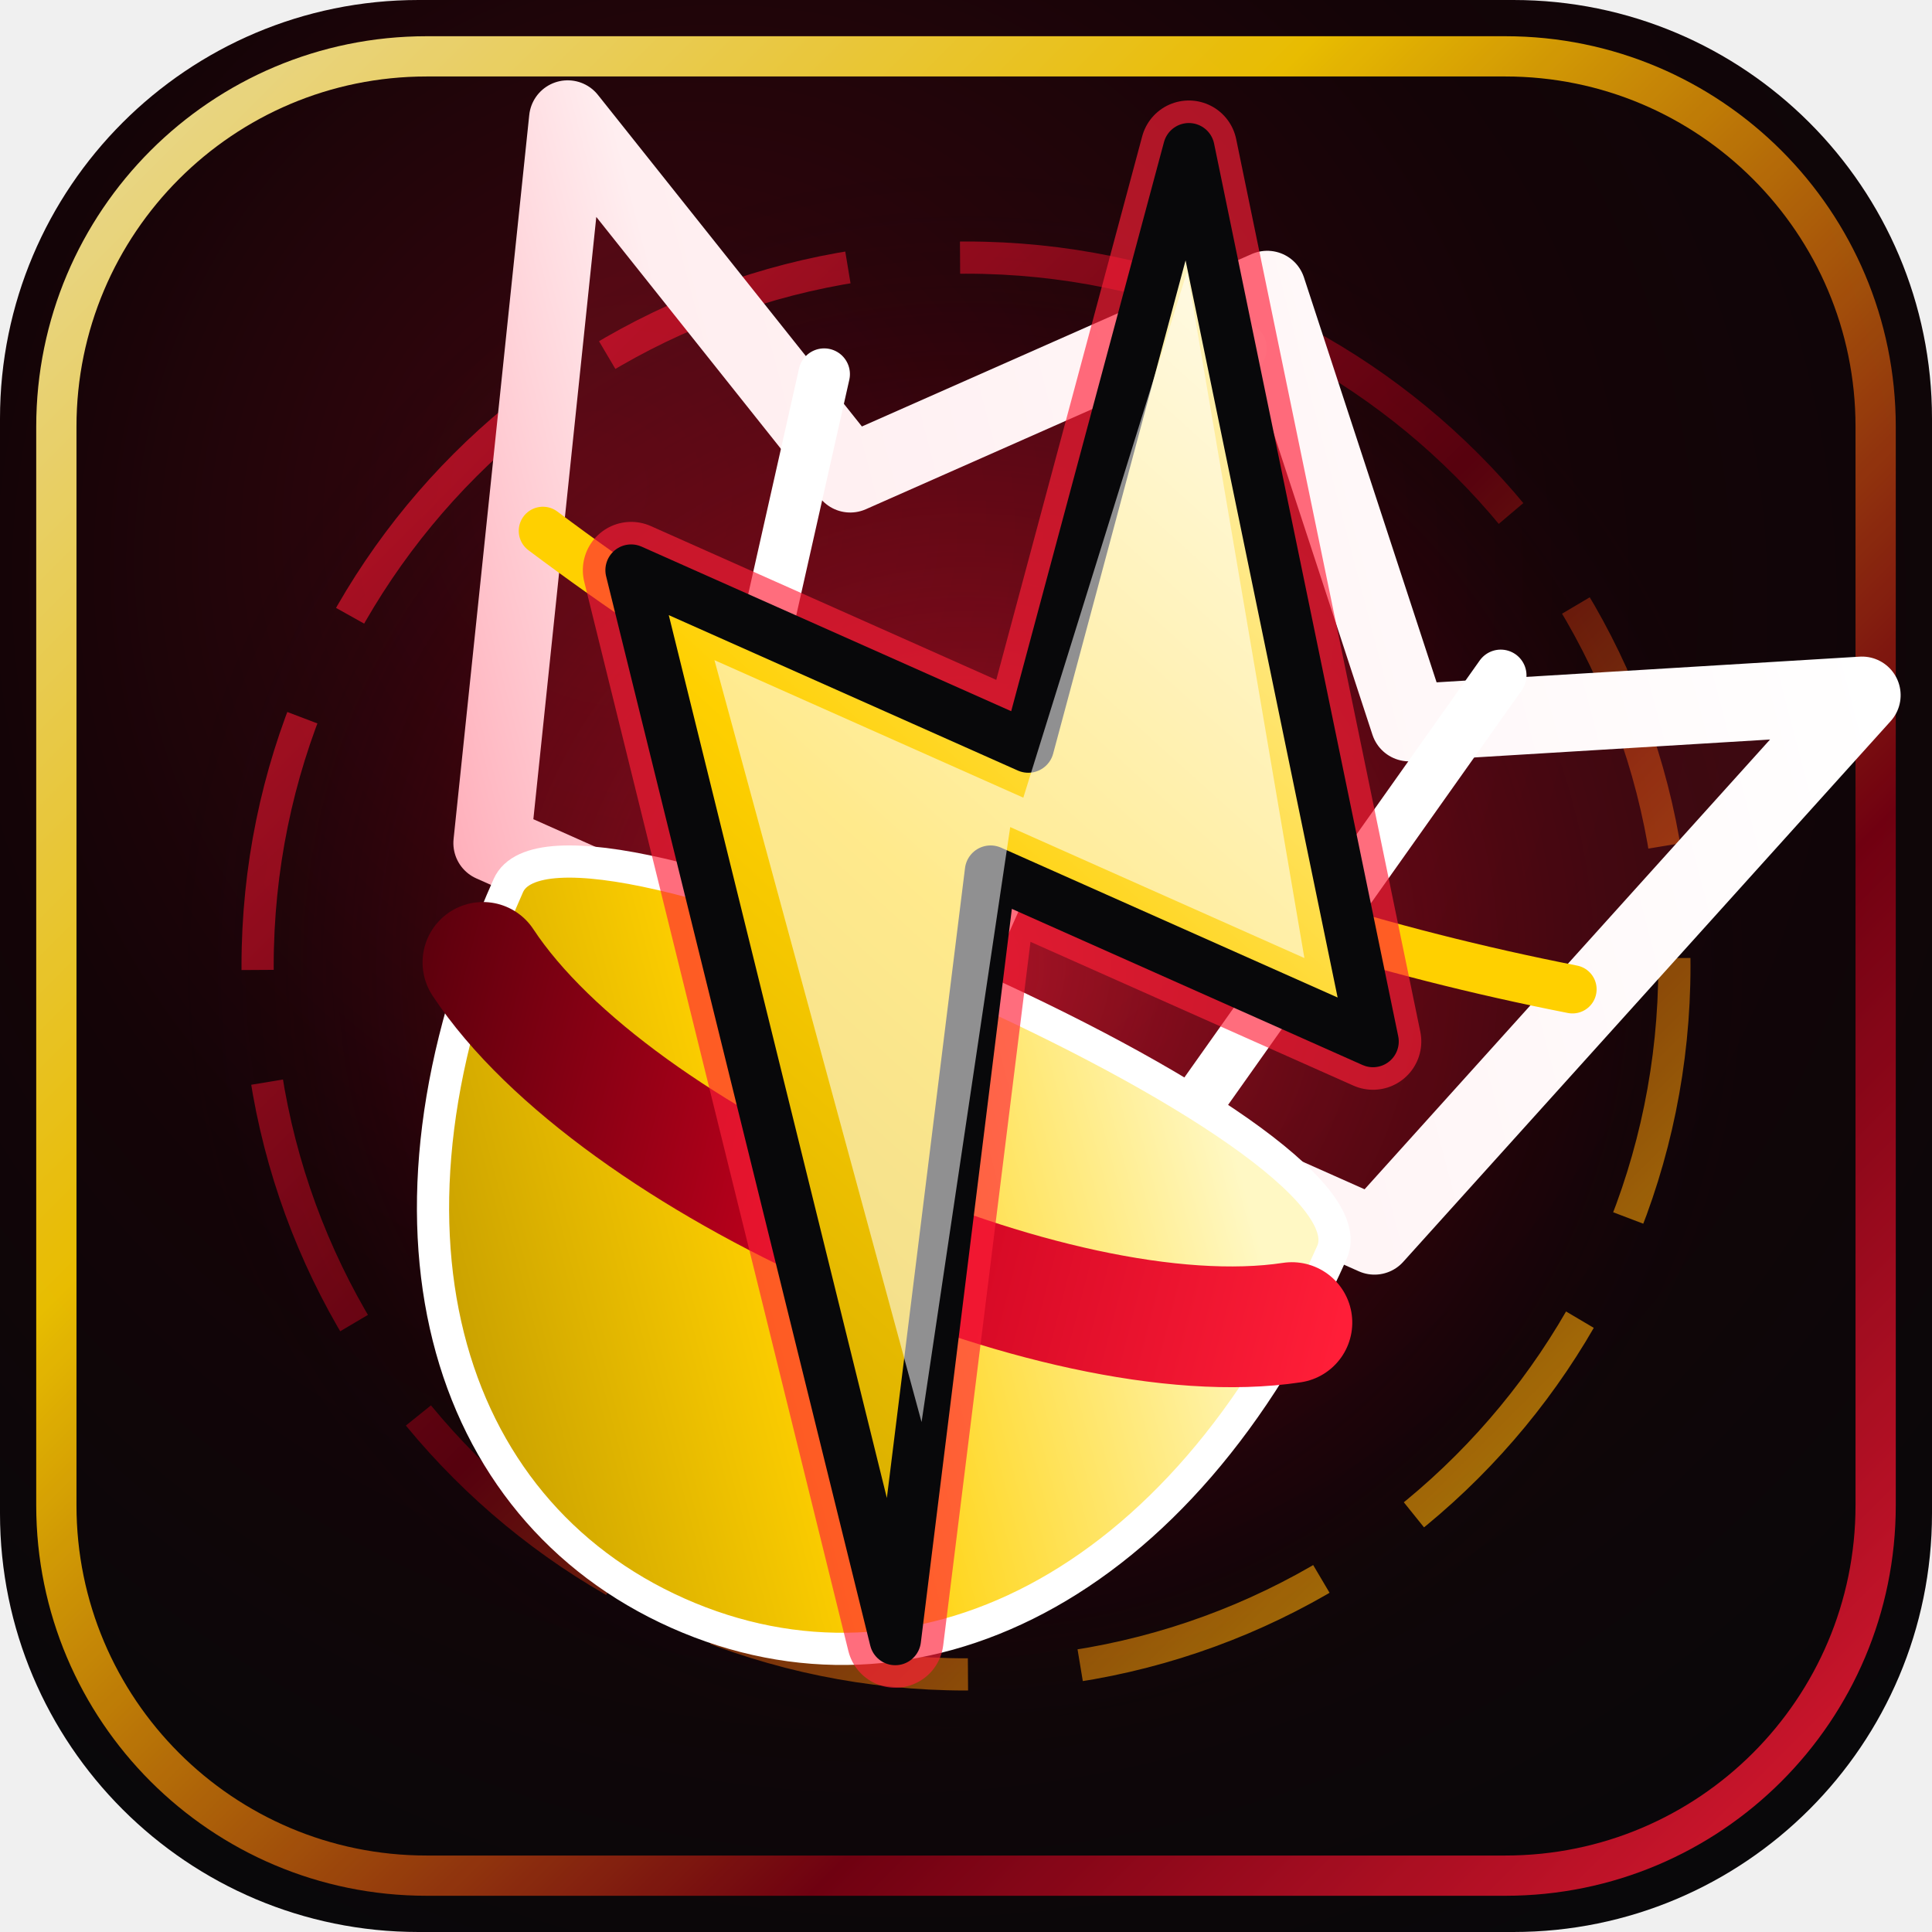
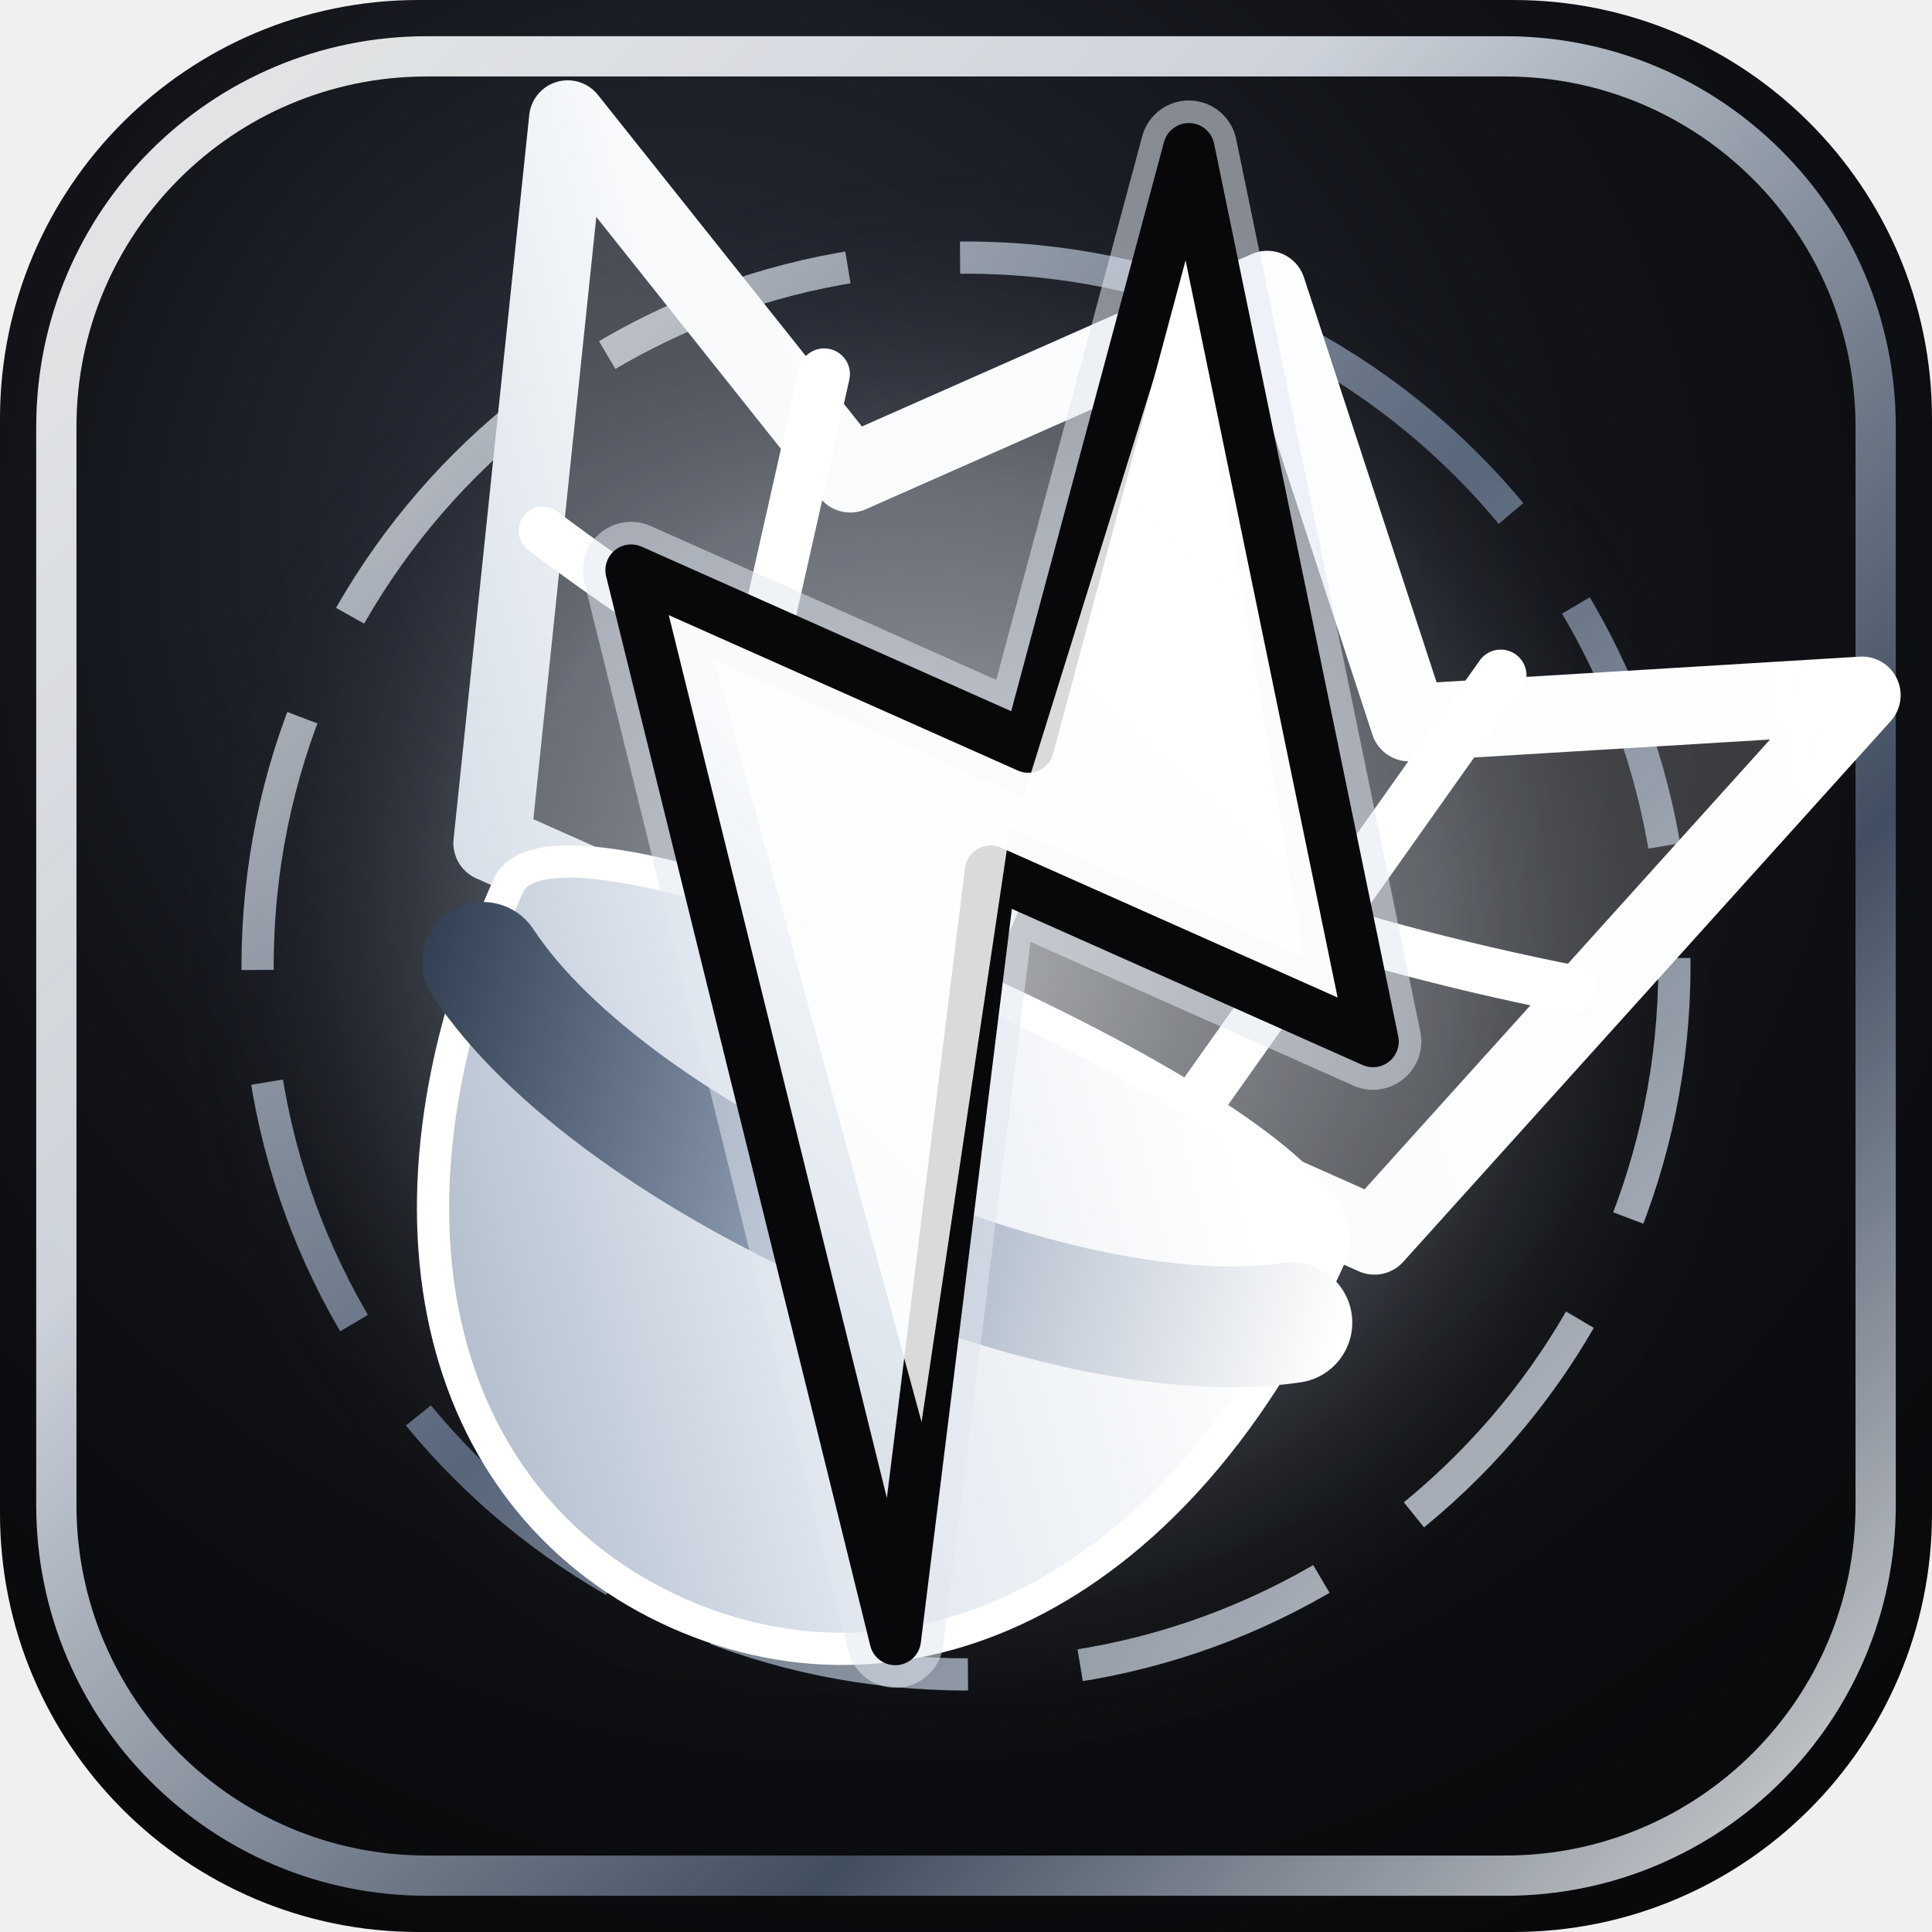
<svg xmlns="http://www.w3.org/2000/svg" width="512" height="512" viewBox="0 0 120 120" fill="none">
  <defs>
    <radialGradient id="bgCrimsonFade" cx="50%" cy="35%" r="75%" fx="30%" fy="25%">
-       <stop offset="0%" stop-color="#38060e" />
-       <stop offset="55%" stop-color="#140407" />
+       <stop offset="0%" stop-color="#2b303c" />
+       <stop offset="55%" stop-color="#111318" />
      <stop offset="100%" stop-color="#08080a" />
    </radialGradient>
    <radialGradient id="crimsonGlow" cx="50%" cy="50%" r="48%">
-       <stop offset="0%" stop-color="#ff1e38" stop-opacity="0.55" />
-       <stop offset="60%" stop-color="#8a0014" stop-opacity="0.22" />
+       <stop offset="0%" stop-color="#ffffff" stop-opacity="0.55" />
+       <stop offset="60%" stop-color="#cbd5e1" stop-opacity="0.22" />
      <stop offset="100%" stop-color="#08080a" stop-opacity="0" />
    </radialGradient>
    <linearGradient id="frameGrad" x1="0" y1="0" x2="120" y2="120" gradientUnits="userSpaceOnUse">
-       <stop offset="0%" stop-color="#fff4b8" />
-       <stop offset="35%" stop-color="#ffd000" />
-       <stop offset="70%" stop-color="#7a0012" />
-       <stop offset="100%" stop-color="#ff1e38" />
+       <stop offset="0%" stop-color="#ffffff" />
+       <stop offset="35%" stop-color="#e2e8f0" />
+       <stop offset="70%" stop-color="#475569" />
+       <stop offset="100%" stop-color="#ffffff" />
    </linearGradient>
    <linearGradient id="orbitGrad" x1="10" y1="10" x2="110" y2="110" gradientUnits="userSpaceOnUse">
-       <stop offset="0%" stop-color="#ff1e38" />
-       <stop offset="50%" stop-color="#66000f" />
-       <stop offset="100%" stop-color="#ffd000" />
+       <stop offset="0%" stop-color="#ffffff" />
+       <stop offset="50%" stop-color="#64748b" />
+       <stop offset="100%" stop-color="#f8fafc" />
    </linearGradient>
    <linearGradient id="featherLight" x1="20" y1="15" x2="95" y2="75" gradientUnits="userSpaceOnUse">
      <stop offset="0%" stop-color="#ffffff" />
-       <stop offset="70%" stop-color="#ffeef0" />
-       <stop offset="100%" stop-color="#ff99a8" />
+       <stop offset="70%" stop-color="#f8fafc" />
+       <stop offset="100%" stop-color="#cbd5e1" />
    </linearGradient>
    <linearGradient id="corkGold" x1="35" y1="70" x2="85" y2="110" gradientUnits="userSpaceOnUse">
-       <stop offset="0%" stop-color="#fff8c4" />
-       <stop offset="45%" stop-color="#ffd000" />
-       <stop offset="100%" stop-color="#a68200" />
+       <stop offset="0%" stop-color="#ffffff" />
+       <stop offset="45%" stop-color="#e2e8f0" />
+       <stop offset="100%" stop-color="#94a3b8" />
    </linearGradient>
    <linearGradient id="bandCrimson" x1="30" y1="68" x2="90" y2="78" gradientUnits="userSpaceOnUse">
-       <stop offset="0%" stop-color="#ff1e38" />
-       <stop offset="55%" stop-color="#c4001d" />
-       <stop offset="100%" stop-color="#5e000d" />
+       <stop offset="0%" stop-color="#ffffff" />
+       <stop offset="55%" stop-color="#94a3b8" />
+       <stop offset="100%" stop-color="#334155" />
    </linearGradient>
    <linearGradient id="boltGold" x1="42" y1="8" x2="72" y2="100" gradientUnits="userSpaceOnUse">
      <stop offset="0%" stop-color="#ffffff" />
-       <stop offset="55%" stop-color="#ffd000" />
-       <stop offset="100%" stop-color="#cca300" />
+       <stop offset="55%" stop-color="#f8fafc" />
+       <stop offset="100%" stop-color="#cbd5e1" />
    </linearGradient>
  </defs>
  <rect width="120" height="120" rx="26" fill="url(#bgCrimsonFade)" />
  <circle cx="60" cy="60" r="52" fill="url(#crimsonGlow)" />
  <rect x="3.5" y="3.5" width="113" height="113" rx="23" stroke="url(#frameGrad)" stroke-width="2.5" opacity="0.9" />
-   <circle cx="60" cy="60" r="44" stroke="url(#orbitGrad)" stroke-width="2" stroke-dasharray="16 7" opacity="0.8" />
+   <circle cx="60" cy="60" r="44" stroke="url(#orbitGrad)" stroke-width="2" stroke-dasharray="16 7" opacity="0.85" />
  <g transform="translate(60, 60) scale(-1, 1) rotate(-24) translate(-60, -60)">
-     <path d="M30 65 L16 22 L41 35 L60 14 L79 35 L104 22 L90 65 Z" fill="#ff1e38" fill-opacity="0.18" stroke="url(#featherLight)" stroke-width="4.8" stroke-linecap="round" stroke-linejoin="round" />
+     <path d="M30 65 L16 22 L41 35 L60 14 L79 35 L104 22 L90 65 Z" fill="#ffffff" fill-opacity="0.18" stroke="url(#featherLight)" stroke-width="4.8" stroke-linecap="round" stroke-linejoin="round" />
    <line x1="44" y1="65" x2="37" y2="30" stroke="#ffffff" stroke-width="3.2" stroke-linecap="round" />
    <line x1="60" y1="65" x2="60" y2="18" stroke="#ffffff" stroke-width="3.2" stroke-linecap="round" />
    <line x1="76" y1="65" x2="83" y2="30" stroke="#ffffff" stroke-width="3.2" stroke-linecap="round" />
-     <path d="M25 46 Q60 54 95 46" stroke="#ffd000" stroke-width="3" stroke-linecap="round" />
+     <path d="M25 46 Q60 54 95 46" stroke="#ffffff" stroke-width="3" stroke-linecap="round" />
    <path d="M32 67 C32 90 44 104 60 104 C76 104 88 90 88 67 C88 63 75 61 60 61 C45 61 32 63 32 67 Z" fill="url(#corkGold)" stroke="#ffffff" stroke-width="2" />
    <path d="M32.5 72 C45 80 75 80 87.5 72" stroke="url(#bandCrimson)" stroke-width="7.5" stroke-linecap="round" />
-     <path d="M68 8 L35 54 H61 L47 100 L89 46 H62 L68 8 Z" fill="#ff1e38" stroke="#ff1e38" stroke-width="6" stroke-linejoin="round" opacity="0.65" />
+     <path d="M68 8 L35 54 H61 L47 100 L89 46 H62 L68 8 Z" fill="#ffffff" stroke="#e2e8f0" stroke-width="6" stroke-linejoin="round" opacity="0.55" />
    <path d="M68 8 L35 54 H61 L47 100 L89 46 H62 L68 8 Z" fill="url(#boltGold)" stroke="#08080a" stroke-width="3.2" stroke-linejoin="round" />
-     <path d="M65 15 L41 51 H61 L51 87 L82 49 H61 L65 15 Z" fill="#ffffff" opacity="0.55" />
+     <path d="M65 15 L41 51 H61 L51 87 L82 49 H61 L65 15 Z" fill="#ffffff" opacity="0.85" />
  </g>
</svg>
